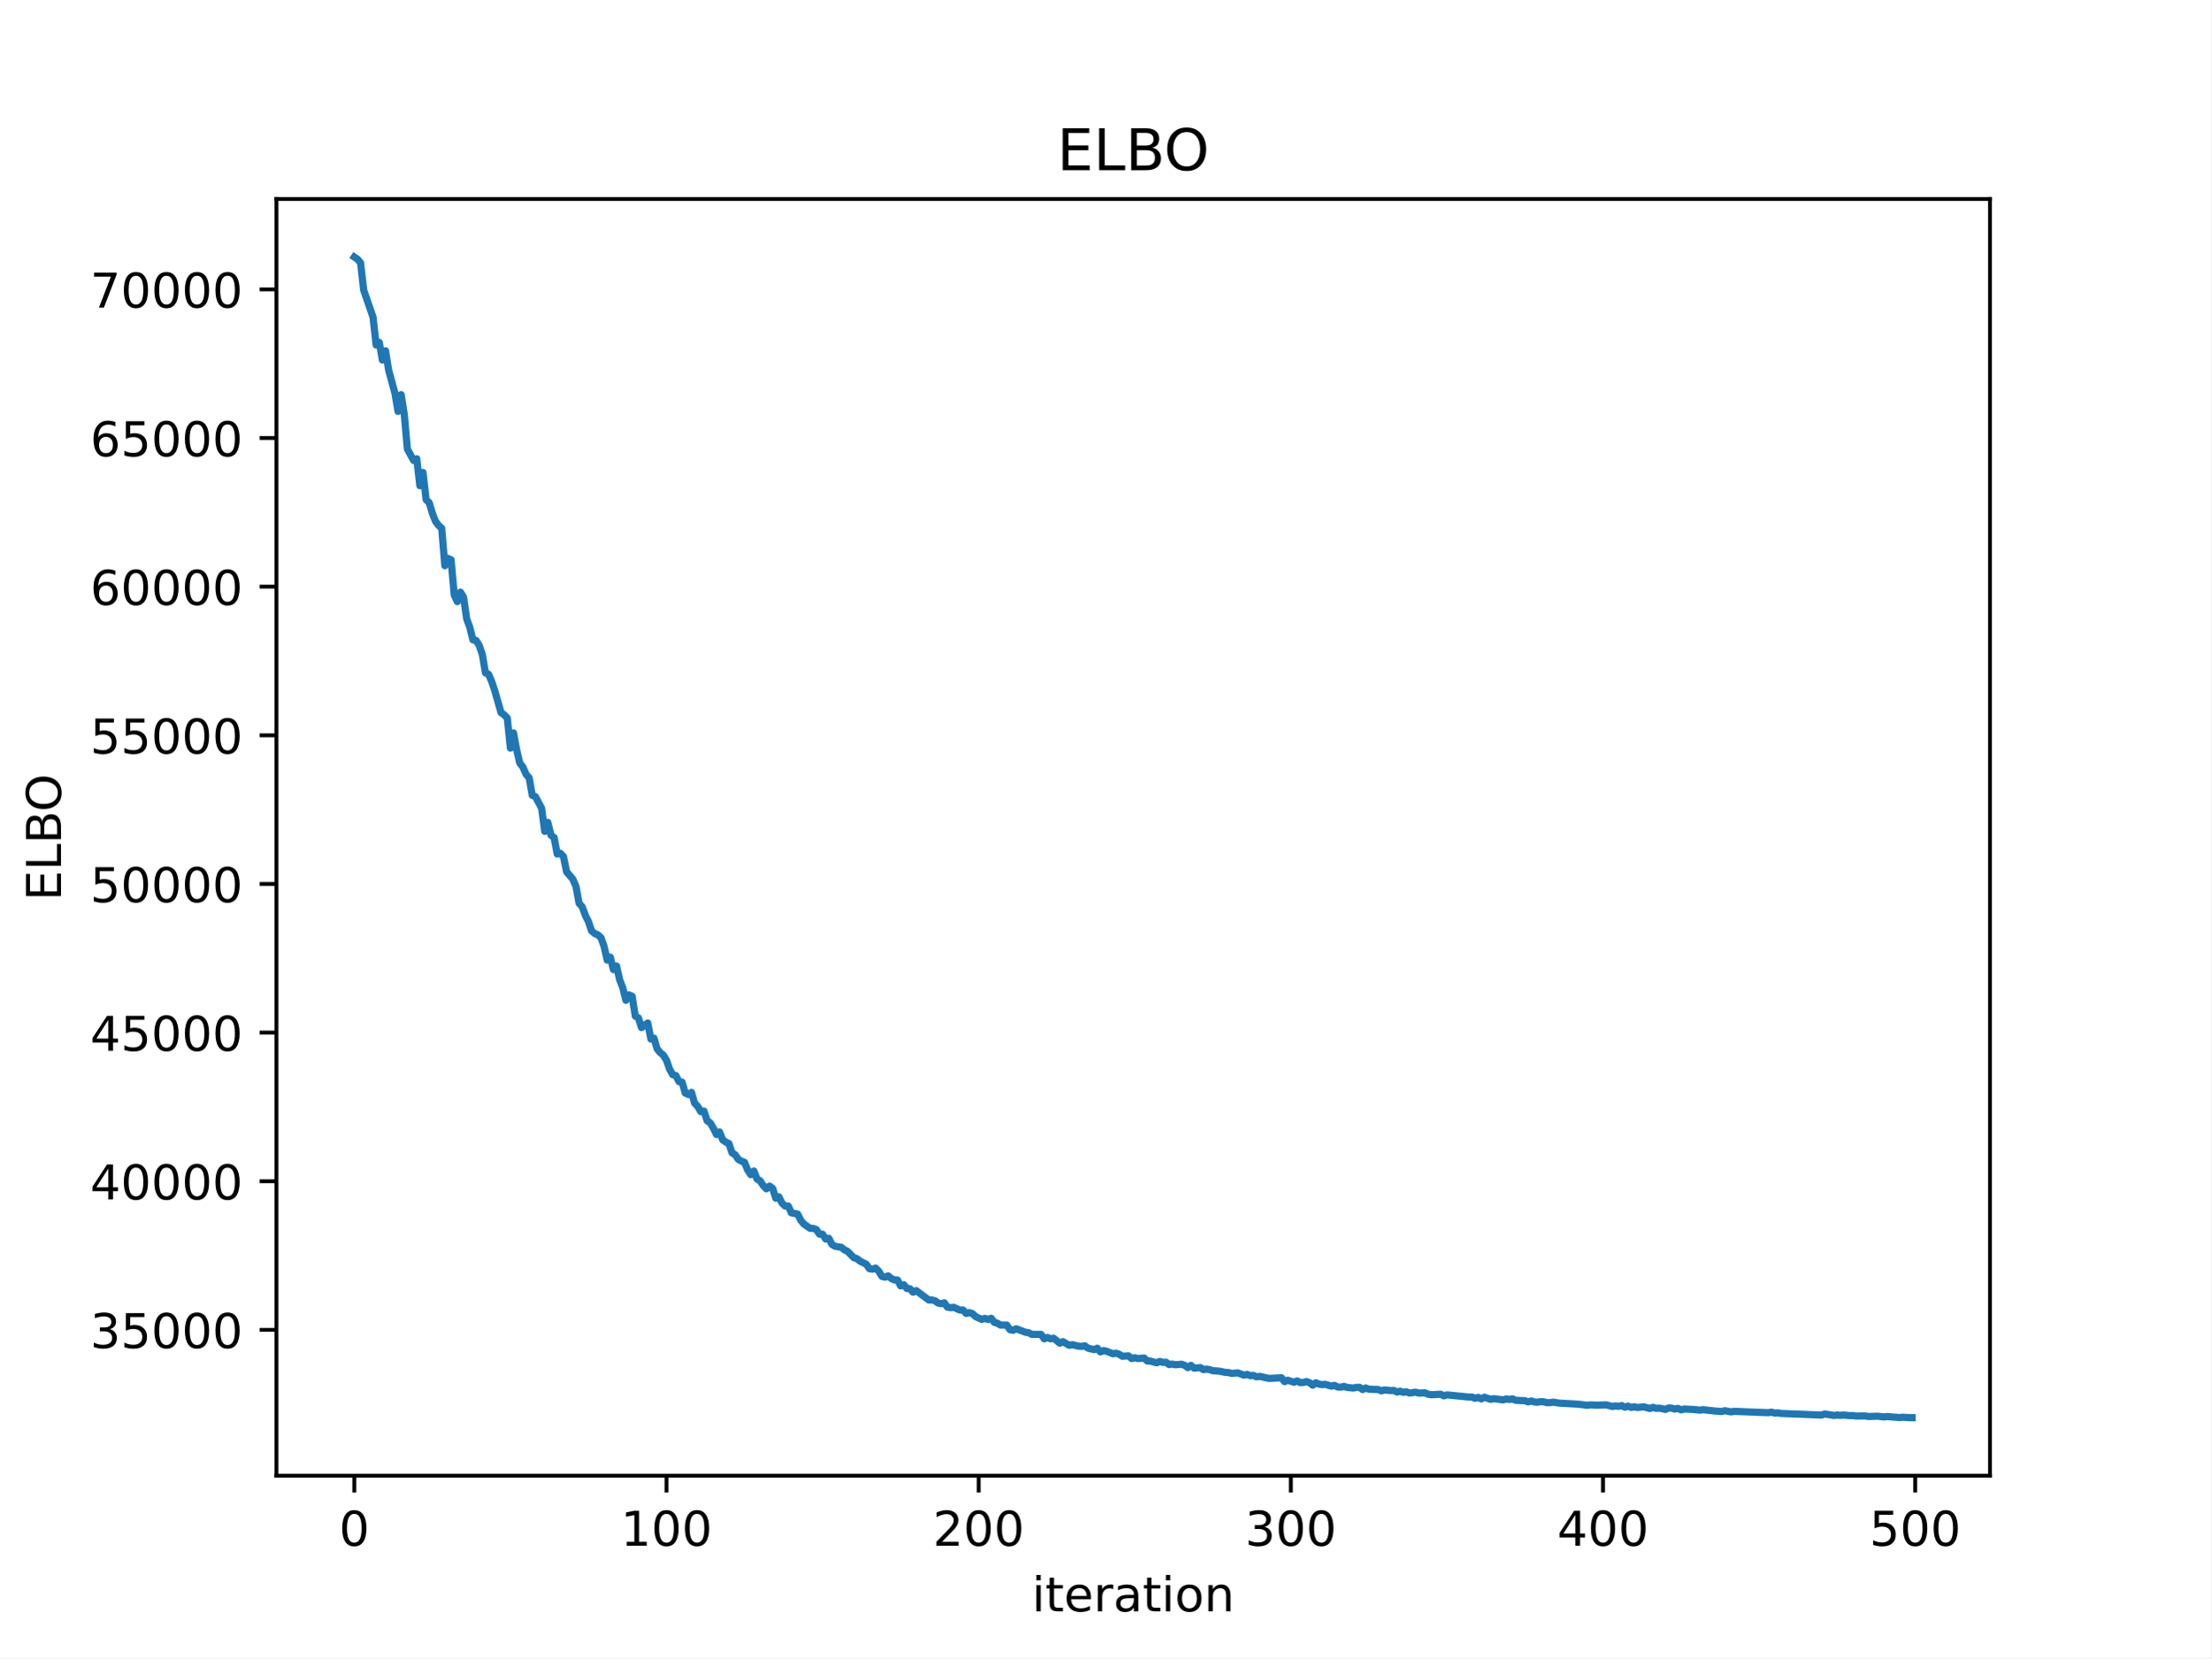
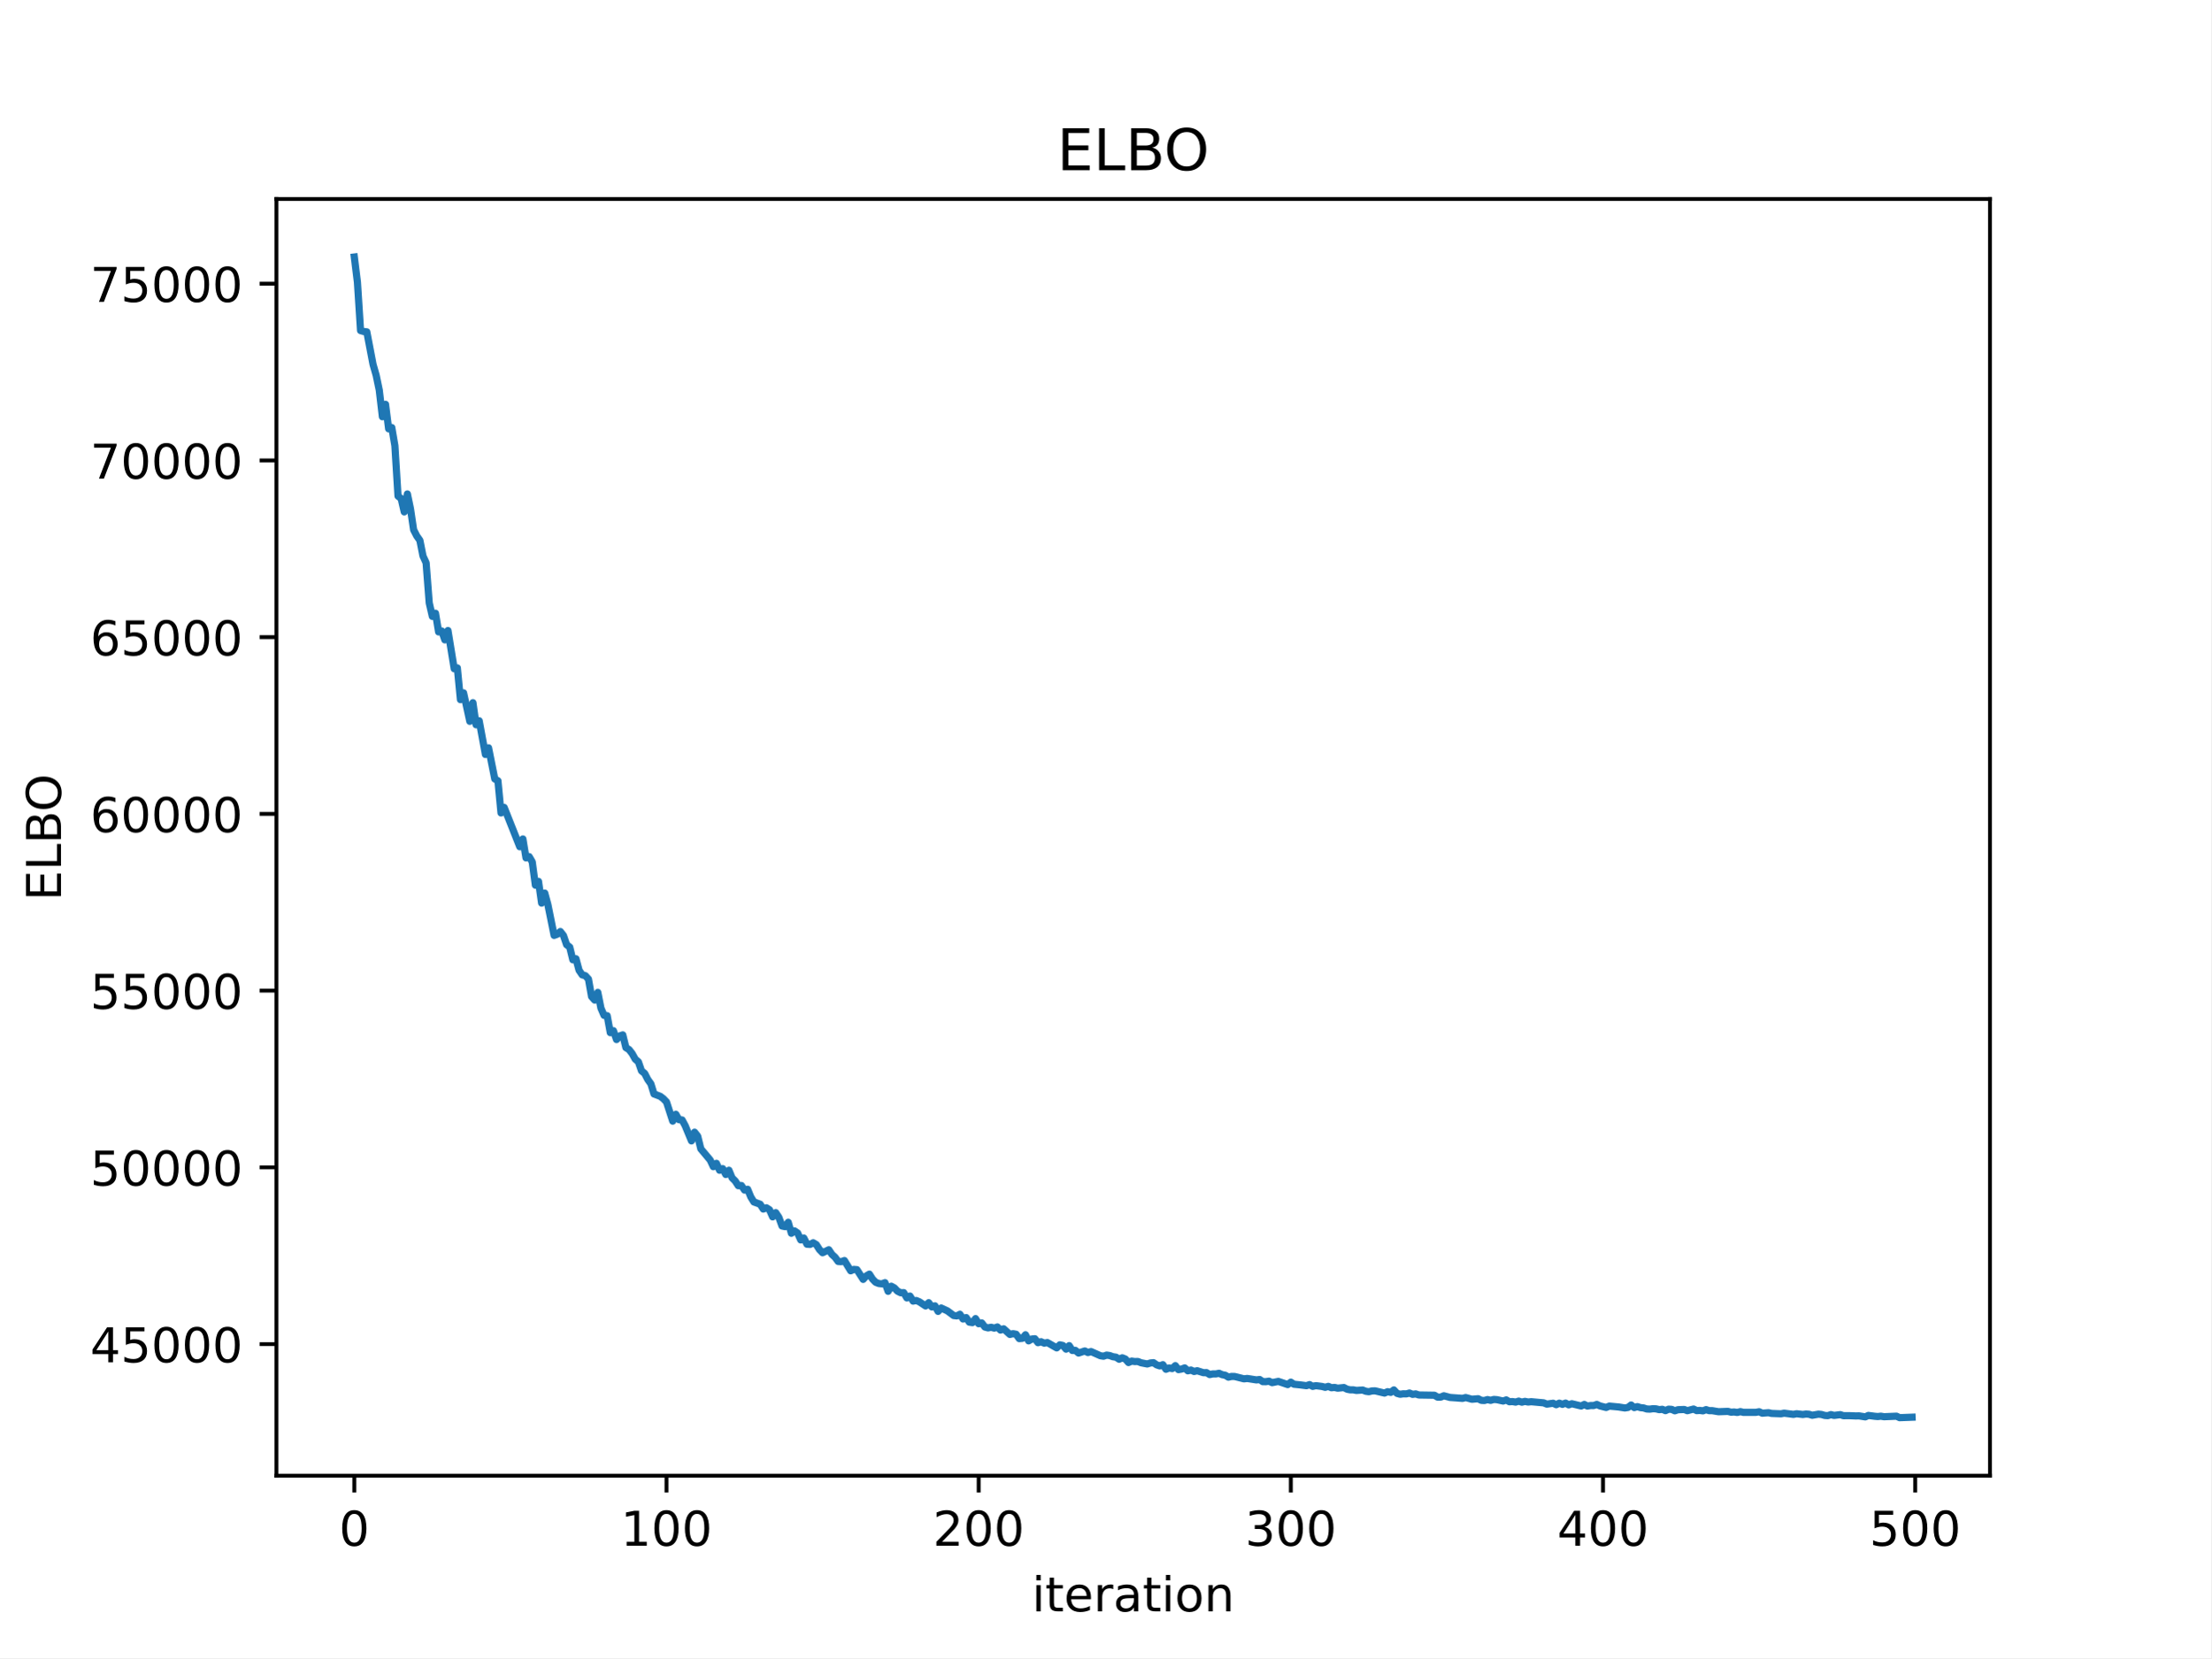
<svg xmlns="http://www.w3.org/2000/svg" xmlns:xlink="http://www.w3.org/1999/xlink" width="460.8pt" height="345.6pt" viewBox="0 0 460.8 345.6" version="1.1">
  <defs>
    <style type="text/css">*{stroke-linejoin: round; stroke-linecap: butt}</style>
  </defs>
  <g id="figure_1">
    <g id="patch_1">
      <path d="M 0 345.6  L 460.8 345.6  L 460.8 0  L 0 0  z " style="fill: #ffffff" />
    </g>
    <g id="axes_1">
      <g id="patch_2">
        <path d="M 57.6 307.584  L 414.72 307.584  L 414.72 41.472  L 57.6 41.472  z " style="fill: #ffffff" />
      </g>
      <g id="matplotlib.axis_1">
        <g id="xtick_1">
          <g id="line2d_1">
            <defs>
-               <path id="mb59bead656" d="M 0 0  L 0 3.5  " style="stroke: #000000; stroke-width: 0.8" />
+               <path id="mdccca45971" d="M 0 0  L 0 3.5  " style="stroke: #000000; stroke-width: 0.8" />
            </defs>
            <g>
-               <use xlink:href="#mb59bead656" x="73.833" y="307.584" style="stroke: #000000; stroke-width: 0.8" />
+               <use xlink:href="#mdccca45971" x="73.833" y="307.584" style="stroke: #000000; stroke-width: 0.8" />
            </g>
          </g>
          <g id="text_1">
            <g transform="translate(70.65148 322.1824) scale(0.1 -0.1)">
              <defs>
                <path id="DejaVuSans-30" d="M 2034 4250  Q 1547 4250 1301 3770  Q 1056 3291 1056 2328  Q 1056 1369 1301 889  Q 1547 409 2034 409  Q 2525 409 2770 889  Q 3016 1369 3016 2328  Q 3016 3291 2770 3770  Q 2525 4250 2034 4250  z M 2034 4750  Q 2819 4750 3233 4129  Q 3647 3509 3647 2328  Q 3647 1150 3233 529  Q 2819 -91 2034 -91  Q 1250 -91 836 529  Q 422 1150 422 2328  Q 422 3509 836 4129  Q 1250 4750 2034 4750  z " transform="scale(0.015625)" />
              </defs>
              <use xlink:href="#DejaVuSans-30" />
            </g>
          </g>
        </g>
        <g id="xtick_2">
          <g id="line2d_2">
            <g>
-               <use xlink:href="#mb59bead656" x="138.894" y="307.584" style="stroke: #000000; stroke-width: 0.8" />
+               <use xlink:href="#mdccca45971" x="138.894" y="307.584" style="stroke: #000000; stroke-width: 0.8" />
            </g>
          </g>
          <g id="text_2">
            <g transform="translate(129.35 322.1824) scale(0.1 -0.1)">
              <defs>
                <path id="DejaVuSans-31" d="M 794 531  L 1825 531  L 1825 4091  L 703 3866  L 703 4441  L 1819 4666  L 2450 4666  L 2450 531  L 3481 531  L 3481 0  L 794 0  L 794 531  z " transform="scale(0.015625)" />
              </defs>
              <use xlink:href="#DejaVuSans-31" />
              <use xlink:href="#DejaVuSans-30" transform="translate(63.62305 0)" />
              <use xlink:href="#DejaVuSans-30" transform="translate(127.2461 0)" />
            </g>
          </g>
        </g>
        <g id="xtick_3">
          <g id="line2d_3">
            <g>
-               <use xlink:href="#mb59bead656" x="203.955" y="307.584" style="stroke: #000000; stroke-width: 0.8" />
+               <use xlink:href="#mdccca45971" x="203.955" y="307.584" style="stroke: #000000; stroke-width: 0.8" />
            </g>
          </g>
          <g id="text_3">
            <g transform="translate(194.411 322.1824) scale(0.1 -0.1)">
              <defs>
                <path id="DejaVuSans-32" d="M 1228 531  L 3431 531  L 3431 0  L 469 0  L 469 531  Q 828 903 1448 1529  Q 2069 2156 2228 2338  Q 2531 2678 2651 2914  Q 2772 3150 2772 3378  Q 2772 3750 2511 3984  Q 2250 4219 1831 4219  Q 1534 4219 1204 4116  Q 875 4013 500 3803  L 500 4441  Q 881 4594 1212 4672  Q 1544 4750 1819 4750  Q 2544 4750 2975 4387  Q 3406 4025 3406 3419  Q 3406 3131 3298 2873  Q 3191 2616 2906 2266  Q 2828 2175 2409 1742  Q 1991 1309 1228 531  z " transform="scale(0.015625)" />
              </defs>
              <use xlink:href="#DejaVuSans-32" />
              <use xlink:href="#DejaVuSans-30" transform="translate(63.62305 0)" />
              <use xlink:href="#DejaVuSans-30" transform="translate(127.2461 0)" />
            </g>
          </g>
        </g>
        <g id="xtick_4">
          <g id="line2d_4">
            <g>
-               <use xlink:href="#mb59bead656" x="269.016" y="307.584" style="stroke: #000000; stroke-width: 0.8" />
+               <use xlink:href="#mdccca45971" x="269.016" y="307.584" style="stroke: #000000; stroke-width: 0.8" />
            </g>
          </g>
          <g id="text_4">
            <g transform="translate(259.4721 322.1824) scale(0.1 -0.1)">
              <defs>
                <path id="DejaVuSans-33" d="M 2597 2516  Q 3050 2419 3304 2112  Q 3559 1806 3559 1356  Q 3559 666 3084 287  Q 2609 -91 1734 -91  Q 1441 -91 1130 -33  Q 819 25 488 141  L 488 750  Q 750 597 1062 519  Q 1375 441 1716 441  Q 2309 441 2620 675  Q 2931 909 2931 1356  Q 2931 1769 2642 2001  Q 2353 2234 1838 2234  L 1294 2234  L 1294 2753  L 1863 2753  Q 2328 2753 2575 2939  Q 2822 3125 2822 3475  Q 2822 3834 2567 4026  Q 2313 4219 1838 4219  Q 1578 4219 1281 4162  Q 984 4106 628 3988  L 628 4550  Q 988 4650 1302 4700  Q 1616 4750 1894 4750  Q 2613 4750 3031 4423  Q 3450 4097 3450 3541  Q 3450 3153 3228 2886  Q 3006 2619 2597 2516  z " transform="scale(0.015625)" />
              </defs>
              <use xlink:href="#DejaVuSans-33" />
              <use xlink:href="#DejaVuSans-30" transform="translate(63.62305 0)" />
              <use xlink:href="#DejaVuSans-30" transform="translate(127.2461 0)" />
            </g>
          </g>
        </g>
        <g id="xtick_5">
          <g id="line2d_5">
            <g>
-               <use xlink:href="#mb59bead656" x="334.077" y="307.584" style="stroke: #000000; stroke-width: 0.8" />
+               <use xlink:href="#mdccca45971" x="334.077" y="307.584" style="stroke: #000000; stroke-width: 0.8" />
            </g>
          </g>
          <g id="text_5">
            <g transform="translate(324.5331 322.1824) scale(0.1 -0.1)">
              <defs>
                <path id="DejaVuSans-34" d="M 2419 4116  L 825 1625  L 2419 1625  L 2419 4116  z M 2253 4666  L 3047 4666  L 3047 1625  L 3713 1625  L 3713 1100  L 3047 1100  L 3047 0  L 2419 0  L 2419 1100  L 313 1100  L 313 1709  L 2253 4666  z " transform="scale(0.015625)" />
              </defs>
              <use xlink:href="#DejaVuSans-34" />
              <use xlink:href="#DejaVuSans-30" transform="translate(63.62305 0)" />
              <use xlink:href="#DejaVuSans-30" transform="translate(127.2461 0)" />
            </g>
          </g>
        </g>
        <g id="xtick_6">
          <g id="line2d_6">
            <g>
-               <use xlink:href="#mb59bead656" x="399.138" y="307.584" style="stroke: #000000; stroke-width: 0.8" />
+               <use xlink:href="#mdccca45971" x="399.138" y="307.584" style="stroke: #000000; stroke-width: 0.8" />
            </g>
          </g>
          <g id="text_6">
            <g transform="translate(389.5941 322.1824) scale(0.1 -0.1)">
              <defs>
                <path id="DejaVuSans-35" d="M 691 4666  L 3169 4666  L 3169 4134  L 1269 4134  L 1269 2991  Q 1406 3038 1543 3061  Q 1681 3084 1819 3084  Q 2600 3084 3056 2656  Q 3513 2228 3513 1497  Q 3513 744 3044 326  Q 2575 -91 1722 -91  Q 1428 -91 1123 -41  Q 819 9 494 109  L 494 744  Q 775 591 1075 516  Q 1375 441 1709 441  Q 2250 441 2565 725  Q 2881 1009 2881 1497  Q 2881 1984 2565 2268  Q 2250 2553 1709 2553  Q 1456 2553 1204 2497  Q 953 2441 691 2322  L 691 4666  z " transform="scale(0.015625)" />
              </defs>
              <use xlink:href="#DejaVuSans-35" />
              <use xlink:href="#DejaVuSans-30" transform="translate(63.62305 0)" />
              <use xlink:href="#DejaVuSans-30" transform="translate(127.2461 0)" />
            </g>
          </g>
        </g>
        <g id="text_7">
          <g transform="translate(215.0373 335.8606) scale(0.1 -0.1)">
            <defs>
              <path id="DejaVuSans-69" d="M 603 3500  L 1178 3500  L 1178 0  L 603 0  L 603 3500  z M 603 4863  L 1178 4863  L 1178 4134  L 603 4134  L 603 4863  z " transform="scale(0.015625)" />
              <path id="DejaVuSans-74" d="M 1172 4494  L 1172 3500  L 2356 3500  L 2356 3053  L 1172 3053  L 1172 1153  Q 1172 725 1289 603  Q 1406 481 1766 481  L 2356 481  L 2356 0  L 1766 0  Q 1100 0 847 248  Q 594 497 594 1153  L 594 3053  L 172 3053  L 172 3500  L 594 3500  L 594 4494  L 1172 4494  z " transform="scale(0.015625)" />
              <path id="DejaVuSans-65" d="M 3597 1894  L 3597 1613  L 953 1613  Q 991 1019 1311 708  Q 1631 397 2203 397  Q 2534 397 2845 478  Q 3156 559 3463 722  L 3463 178  Q 3153 47 2828 -22  Q 2503 -91 2169 -91  Q 1331 -91 842 396  Q 353 884 353 1716  Q 353 2575 817 3079  Q 1281 3584 2069 3584  Q 2775 3584 3186 3129  Q 3597 2675 3597 1894  z M 3022 2063  Q 3016 2534 2758 2815  Q 2500 3097 2075 3097  Q 1594 3097 1305 2825  Q 1016 2553 972 2059  L 3022 2063  z " transform="scale(0.015625)" />
              <path id="DejaVuSans-72" d="M 2631 2963  Q 2534 3019 2420 3045  Q 2306 3072 2169 3072  Q 1681 3072 1420 2755  Q 1159 2438 1159 1844  L 1159 0  L 581 0  L 581 3500  L 1159 3500  L 1159 2956  Q 1341 3275 1631 3429  Q 1922 3584 2338 3584  Q 2397 3584 2469 3576  Q 2541 3569 2628 3553  L 2631 2963  z " transform="scale(0.015625)" />
              <path id="DejaVuSans-61" d="M 2194 1759  Q 1497 1759 1228 1600  Q 959 1441 959 1056  Q 959 750 1161 570  Q 1363 391 1709 391  Q 2188 391 2477 730  Q 2766 1069 2766 1631  L 2766 1759  L 2194 1759  z M 3341 1997  L 3341 0  L 2766 0  L 2766 531  Q 2569 213 2275 61  Q 1981 -91 1556 -91  Q 1019 -91 701 211  Q 384 513 384 1019  Q 384 1609 779 1909  Q 1175 2209 1959 2209  L 2766 2209  L 2766 2266  Q 2766 2663 2505 2880  Q 2244 3097 1772 3097  Q 1472 3097 1187 3025  Q 903 2953 641 2809  L 641 3341  Q 956 3463 1253 3523  Q 1550 3584 1831 3584  Q 2591 3584 2966 3190  Q 3341 2797 3341 1997  z " transform="scale(0.015625)" />
              <path id="DejaVuSans-6f" d="M 1959 3097  Q 1497 3097 1228 2736  Q 959 2375 959 1747  Q 959 1119 1226 758  Q 1494 397 1959 397  Q 2419 397 2687 759  Q 2956 1122 2956 1747  Q 2956 2369 2687 2733  Q 2419 3097 1959 3097  z M 1959 3584  Q 2709 3584 3137 3096  Q 3566 2609 3566 1747  Q 3566 888 3137 398  Q 2709 -91 1959 -91  Q 1206 -91 779 398  Q 353 888 353 1747  Q 353 2609 779 3096  Q 1206 3584 1959 3584  z " transform="scale(0.015625)" />
              <path id="DejaVuSans-6e" d="M 3513 2113  L 3513 0  L 2938 0  L 2938 2094  Q 2938 2591 2744 2837  Q 2550 3084 2163 3084  Q 1697 3084 1428 2787  Q 1159 2491 1159 1978  L 1159 0  L 581 0  L 581 3500  L 1159 3500  L 1159 2956  Q 1366 3272 1645 3428  Q 1925 3584 2291 3584  Q 2894 3584 3203 3211  Q 3513 2838 3513 2113  z " transform="scale(0.015625)" />
            </defs>
            <use xlink:href="#DejaVuSans-69" />
            <use xlink:href="#DejaVuSans-74" transform="translate(27.7832 0)" />
            <use xlink:href="#DejaVuSans-65" transform="translate(66.99219 0)" />
            <use xlink:href="#DejaVuSans-72" transform="translate(128.5156 0)" />
            <use xlink:href="#DejaVuSans-61" transform="translate(169.6289 0)" />
            <use xlink:href="#DejaVuSans-74" transform="translate(230.9082 0)" />
            <use xlink:href="#DejaVuSans-69" transform="translate(270.1172 0)" />
            <use xlink:href="#DejaVuSans-6f" transform="translate(297.9004 0)" />
            <use xlink:href="#DejaVuSans-6e" transform="translate(359.082 0)" />
          </g>
        </g>
      </g>
      <g id="matplotlib.axis_2">
        <g id="ytick_1">
          <g id="line2d_7">
            <defs>
-               <path id="m8ae2309b9c" d="M 0 0  L -3.5 0  " style="stroke: #000000; stroke-width: 0.8" />
+               <path id="m8ed5c4c1a5" d="M 0 0  L -3.5 0  " style="stroke: #000000; stroke-width: 0.8" />
            </defs>
            <g>
-               <use xlink:href="#m8ae2309b9c" x="57.6" y="277.187" style="stroke: #000000; stroke-width: 0.8" />
+               <use xlink:href="#m8ed5c4c1a5" x="57.6" y="280.157" style="stroke: #000000; stroke-width: 0.8" />
            </g>
          </g>
          <g id="text_8">
-             <g transform="translate(18.7875 280.9866) scale(0.1 -0.1)">
-               <use xlink:href="#DejaVuSans-33" />
+             <g transform="translate(18.7875 283.9565) scale(0.1 -0.1)">
+               <use xlink:href="#DejaVuSans-34" />
              <use xlink:href="#DejaVuSans-35" transform="translate(63.62305 0)" />
              <use xlink:href="#DejaVuSans-30" transform="translate(127.2461 0)" />
              <use xlink:href="#DejaVuSans-30" transform="translate(190.8691 0)" />
              <use xlink:href="#DejaVuSans-30" transform="translate(254.4922 0)" />
            </g>
          </g>
        </g>
        <g id="ytick_2">
          <g id="line2d_8">
            <g>
-               <use xlink:href="#m8ae2309b9c" x="57.6" y="246.205" style="stroke: #000000; stroke-width: 0.8" />
+               <use xlink:href="#m8ed5c4c1a5" x="57.6" y="243.317" style="stroke: #000000; stroke-width: 0.8" />
            </g>
          </g>
          <g id="text_9">
-             <g transform="translate(18.7875 250.0043) scale(0.1 -0.1)">
-               <use xlink:href="#DejaVuSans-34" />
+             <g transform="translate(18.7875 247.1165) scale(0.1 -0.1)">
+               <use xlink:href="#DejaVuSans-35" />
              <use xlink:href="#DejaVuSans-30" transform="translate(63.62305 0)" />
              <use xlink:href="#DejaVuSans-30" transform="translate(127.2461 0)" />
              <use xlink:href="#DejaVuSans-30" transform="translate(190.8691 0)" />
              <use xlink:href="#DejaVuSans-30" transform="translate(254.4922 0)" />
            </g>
          </g>
        </g>
        <g id="ytick_3">
          <g id="line2d_9">
            <g>
-               <use xlink:href="#m8ae2309b9c" x="57.6" y="215.223" style="stroke: #000000; stroke-width: 0.8" />
+               <use xlink:href="#m8ed5c4c1a5" x="57.6" y="206.477" style="stroke: #000000; stroke-width: 0.8" />
            </g>
          </g>
          <g id="text_10">
-             <g transform="translate(18.7875 219.0221) scale(0.1 -0.1)">
-               <use xlink:href="#DejaVuSans-34" />
+             <g transform="translate(18.7875 210.2766) scale(0.1 -0.1)">
+               <use xlink:href="#DejaVuSans-35" />
              <use xlink:href="#DejaVuSans-35" transform="translate(63.62305 0)" />
              <use xlink:href="#DejaVuSans-30" transform="translate(127.2461 0)" />
              <use xlink:href="#DejaVuSans-30" transform="translate(190.8691 0)" />
              <use xlink:href="#DejaVuSans-30" transform="translate(254.4922 0)" />
            </g>
          </g>
        </g>
        <g id="ytick_4">
          <g id="line2d_10">
            <g>
-               <use xlink:href="#m8ae2309b9c" x="57.6" y="184.241" style="stroke: #000000; stroke-width: 0.8" />
+               <use xlink:href="#m8ed5c4c1a5" x="57.6" y="169.637" style="stroke: #000000; stroke-width: 0.8" />
            </g>
          </g>
          <g id="text_11">
-             <g transform="translate(18.7875 188.0399) scale(0.1 -0.1)">
-               <use xlink:href="#DejaVuSans-35" />
+             <g transform="translate(18.7875 173.4366) scale(0.1 -0.1)">
+               <defs>
+                 <path id="DejaVuSans-36" d="M 2113 2584  Q 1688 2584 1439 2293  Q 1191 2003 1191 1497  Q 1191 994 1439 701  Q 1688 409 2113 409  Q 2538 409 2786 701  Q 3034 994 3034 1497  Q 3034 2003 2786 2293  Q 2538 2584 2113 2584  z M 3366 4563  L 3366 3988  Q 3128 4100 2886 4159  Q 2644 4219 2406 4219  Q 1781 4219 1451 3797  Q 1122 3375 1075 2522  Q 1259 2794 1537 2939  Q 1816 3084 2150 3084  Q 2853 3084 3261 2657  Q 3669 2231 3669 1497  Q 3669 778 3244 343  Q 2819 -91 2113 -91  Q 1303 -91 875 529  Q 447 1150 447 2328  Q 447 3434 972 4092  Q 1497 4750 2381 4750  Q 2619 4750 2861 4703  Q 3103 4656 3366 4563  z " transform="scale(0.015625)" />
+               </defs>
+               <use xlink:href="#DejaVuSans-36" />
              <use xlink:href="#DejaVuSans-30" transform="translate(63.62305 0)" />
              <use xlink:href="#DejaVuSans-30" transform="translate(127.2461 0)" />
              <use xlink:href="#DejaVuSans-30" transform="translate(190.8691 0)" />
              <use xlink:href="#DejaVuSans-30" transform="translate(254.4922 0)" />
            </g>
          </g>
        </g>
        <g id="ytick_5">
          <g id="line2d_11">
            <g>
-               <use xlink:href="#m8ae2309b9c" x="57.6" y="153.258" style="stroke: #000000; stroke-width: 0.8" />
+               <use xlink:href="#m8ed5c4c1a5" x="57.6" y="132.797" style="stroke: #000000; stroke-width: 0.8" />
            </g>
          </g>
          <g id="text_12">
-             <g transform="translate(18.7875 157.0577) scale(0.1 -0.1)">
-               <use xlink:href="#DejaVuSans-35" />
+             <g transform="translate(18.7875 136.5967) scale(0.1 -0.1)">
+               <use xlink:href="#DejaVuSans-36" />
              <use xlink:href="#DejaVuSans-35" transform="translate(63.62305 0)" />
              <use xlink:href="#DejaVuSans-30" transform="translate(127.2461 0)" />
              <use xlink:href="#DejaVuSans-30" transform="translate(190.8691 0)" />
              <use xlink:href="#DejaVuSans-30" transform="translate(254.4922 0)" />
            </g>
          </g>
        </g>
        <g id="ytick_6">
          <g id="line2d_12">
            <g>
-               <use xlink:href="#m8ae2309b9c" x="57.6" y="122.276" style="stroke: #000000; stroke-width: 0.8" />
+               <use xlink:href="#m8ed5c4c1a5" x="57.6" y="95.958" style="stroke: #000000; stroke-width: 0.8" />
            </g>
          </g>
          <g id="text_13">
-             <g transform="translate(18.7875 126.0755) scale(0.1 -0.1)">
-               <defs>
-                 <path id="DejaVuSans-36" d="M 2113 2584  Q 1688 2584 1439 2293  Q 1191 2003 1191 1497  Q 1191 994 1439 701  Q 1688 409 2113 409  Q 2538 409 2786 701  Q 3034 994 3034 1497  Q 3034 2003 2786 2293  Q 2538 2584 2113 2584  z M 3366 4563  L 3366 3988  Q 3128 4100 2886 4159  Q 2644 4219 2406 4219  Q 1781 4219 1451 3797  Q 1122 3375 1075 2522  Q 1259 2794 1537 2939  Q 1816 3084 2150 3084  Q 2853 3084 3261 2657  Q 3669 2231 3669 1497  Q 3669 778 3244 343  Q 2819 -91 2113 -91  Q 1303 -91 875 529  Q 447 1150 447 2328  Q 447 3434 972 4092  Q 1497 4750 2381 4750  Q 2619 4750 2861 4703  Q 3103 4656 3366 4563  z " transform="scale(0.015625)" />
-               </defs>
-               <use xlink:href="#DejaVuSans-36" />
+             <g transform="translate(18.7875 99.75675) scale(0.1 -0.1)">
+               <defs>
+                 <path id="DejaVuSans-37" d="M 525 4666  L 3525 4666  L 3525 4397  L 1831 0  L 1172 0  L 2766 4134  L 525 4134  L 525 4666  z " transform="scale(0.015625)" />
+               </defs>
+               <use xlink:href="#DejaVuSans-37" />
              <use xlink:href="#DejaVuSans-30" transform="translate(63.62305 0)" />
              <use xlink:href="#DejaVuSans-30" transform="translate(127.2461 0)" />
              <use xlink:href="#DejaVuSans-30" transform="translate(190.8691 0)" />
              <use xlink:href="#DejaVuSans-30" transform="translate(254.4922 0)" />
            </g>
          </g>
        </g>
        <g id="ytick_7">
          <g id="line2d_13">
            <g>
-               <use xlink:href="#m8ae2309b9c" x="57.6" y="91.294" style="stroke: #000000; stroke-width: 0.8" />
+               <use xlink:href="#m8ed5c4c1a5" x="57.6" y="59.118" style="stroke: #000000; stroke-width: 0.8" />
            </g>
          </g>
          <g id="text_14">
-             <g transform="translate(18.7875 95.09325) scale(0.1 -0.1)">
-               <use xlink:href="#DejaVuSans-36" />
+             <g transform="translate(18.7875 62.91681) scale(0.1 -0.1)">
+               <use xlink:href="#DejaVuSans-37" />
              <use xlink:href="#DejaVuSans-35" transform="translate(63.62305 0)" />
              <use xlink:href="#DejaVuSans-30" transform="translate(127.2461 0)" />
              <use xlink:href="#DejaVuSans-30" transform="translate(190.8691 0)" />
              <use xlink:href="#DejaVuSans-30" transform="translate(254.4922 0)" />
            </g>
          </g>
        </g>
-         <g id="ytick_8">
-           <g id="line2d_14">
-             <g>
-               <use xlink:href="#m8ae2309b9c" x="57.6" y="60.312" style="stroke: #000000; stroke-width: 0.8" />
-             </g>
-           </g>
-           <g id="text_15">
-             <g transform="translate(18.7875 64.11103) scale(0.1 -0.1)">
-               <defs>
-                 <path id="DejaVuSans-37" d="M 525 4666  L 3525 4666  L 3525 4397  L 1831 0  L 1172 0  L 2766 4134  L 525 4134  L 525 4666  z " transform="scale(0.015625)" />
-               </defs>
-               <use xlink:href="#DejaVuSans-37" />
-               <use xlink:href="#DejaVuSans-30" transform="translate(63.62305 0)" />
-               <use xlink:href="#DejaVuSans-30" transform="translate(127.2461 0)" />
-               <use xlink:href="#DejaVuSans-30" transform="translate(190.8691 0)" />
-               <use xlink:href="#DejaVuSans-30" transform="translate(254.4922 0)" />
-             </g>
-           </g>
-         </g>
-         <g id="text_16">
+         <g id="text_15">
          <g transform="translate(12.70781 187.7522) rotate(-90) scale(0.1 -0.1)">
            <defs>
              <path id="DejaVuSans-45" d="M 628 4666  L 3578 4666  L 3578 4134  L 1259 4134  L 1259 2753  L 3481 2753  L 3481 2222  L 1259 2222  L 1259 531  L 3634 531  L 3634 0  L 628 0  L 628 4666  z " transform="scale(0.015625)" />
              <path id="DejaVuSans-4c" d="M 628 4666  L 1259 4666  L 1259 531  L 3531 531  L 3531 0  L 628 0  L 628 4666  z " transform="scale(0.015625)" />
              <path id="DejaVuSans-42" d="M 1259 2228  L 1259 519  L 2272 519  Q 2781 519 3026 730  Q 3272 941 3272 1375  Q 3272 1813 3026 2020  Q 2781 2228 2272 2228  L 1259 2228  z M 1259 4147  L 1259 2741  L 2194 2741  Q 2656 2741 2882 2914  Q 3109 3088 3109 3444  Q 3109 3797 2882 3972  Q 2656 4147 2194 4147  L 1259 4147  z M 628 4666  L 2241 4666  Q 2963 4666 3353 4366  Q 3744 4066 3744 3513  Q 3744 3084 3544 2831  Q 3344 2578 2956 2516  Q 3422 2416 3680 2098  Q 3938 1781 3938 1306  Q 3938 681 3513 340  Q 3088 0 2303 0  L 628 0  L 628 4666  z " transform="scale(0.015625)" />
              <path id="DejaVuSans-4f" d="M 2522 4238  Q 1834 4238 1429 3725  Q 1025 3213 1025 2328  Q 1025 1447 1429 934  Q 1834 422 2522 422  Q 3209 422 3611 934  Q 4013 1447 4013 2328  Q 4013 3213 3611 3725  Q 3209 4238 2522 4238  z M 2522 4750  Q 3503 4750 4090 4092  Q 4678 3434 4678 2328  Q 4678 1225 4090 567  Q 3503 -91 2522 -91  Q 1538 -91 948 565  Q 359 1222 359 2328  Q 359 3434 948 4092  Q 1538 4750 2522 4750  z " transform="scale(0.015625)" />
            </defs>
            <use xlink:href="#DejaVuSans-45" />
            <use xlink:href="#DejaVuSans-4c" transform="translate(63.18359 0)" />
            <use xlink:href="#DejaVuSans-42" transform="translate(118.8965 0)" />
            <use xlink:href="#DejaVuSans-4f" transform="translate(185.75 0)" />
          </g>
        </g>
      </g>
-       <g id="line2d_15">
-         <path d="M 73.833 53.568  L 74.483 54.013  L 75.134 54.76  L 75.785 60.455  L 77.736 66.113  L 78.387 71.91  L 79.038 71.367  L 79.688 75.036  L 80.339 73.106  L 80.989 77.148  L 82.291 81.911  L 82.941 85.746  L 83.592 82.256  L 84.242 86.33  L 84.893 93.608  L 86.194 95.973  L 86.845 95.605  L 87.496 101.232  L 88.146 98.469  L 88.797 104.137  L 89.447 104.785  L 90.098 106.973  L 90.749 108.649  L 91.399 109.524  L 92.05 110.095  L 92.7 117.914  L 93.351 116.379  L 94.002 116.682  L 94.652 124.008  L 95.303 125.405  L 95.953 123.41  L 96.604 124.474  L 97.255 129  L 97.905 130.766  L 98.556 133.369  L 99.207 133.477  L 99.857 134.514  L 100.508 136.397  L 101.158 140.235  L 101.809 140.527  L 102.46 142.055  L 103.11 143.961  L 104.411 148.529  L 105.062 148.984  L 105.713 149.66  L 106.363 155.922  L 107.014 152.762  L 107.664 156.257  L 108.315 159.041  L 108.966 159.868  L 109.616 161.368  L 110.267 162.114  L 110.918 165.779  L 111.568 166.024  L 112.869 168.453  L 113.52 173.287  L 114.171 171.411  L 114.821 174.09  L 115.472 174.565  L 116.122 178.002  L 116.773 177.857  L 117.424 178.535  L 118.074 181.703  L 119.375 183.245  L 120.026 184.75  L 120.677 188.264  L 121.327 189.008  L 121.978 190.785  L 122.629 192.077  L 123.279 194.017  L 123.93 194.578  L 124.58 194.839  L 125.231 195.426  L 125.882 197.239  L 126.532 200.109  L 127.183 199.494  L 127.833 202.09  L 128.484 201.34  L 129.135 204.216  L 129.785 205.891  L 130.436 208.493  L 131.086 207.361  L 131.737 207.646  L 132.388 211.784  L 133.038 212.147  L 133.689 214.185  L 134.99 213.22  L 135.641 216.565  L 136.291 216.396  L 136.942 218.617  L 137.593 219.405  L 138.243 219.922  L 138.894 220.999  L 139.544 222.855  L 140.195 224.01  L 140.846 224.17  L 141.496 225.447  L 142.147 225.549  L 142.797 227.827  L 143.448 228.131  L 144.099 227.681  L 144.749 229.926  L 145.4 230.601  L 146.05 231.697  L 146.701 231.577  L 147.352 233.591  L 148.002 234.043  L 148.653 235.11  L 149.304 236.459  L 149.954 235.933  L 150.605 237.587  L 151.255 238.042  L 151.906 238.359  L 152.557 240.302  L 153.207 240.686  L 153.858 241.641  L 154.508 242.021  L 155.159 242.267  L 155.81 243.866  L 156.46 244.842  L 157.111 244.079  L 157.761 245.745  L 158.412 246.121  L 159.063 247.113  L 159.713 247.792  L 160.364 247.215  L 161.015 247.692  L 161.665 249.749  L 162.316 249.449  L 162.966 250.759  L 163.617 251.385  L 164.268 251.363  L 164.918 252.805  L 166.219 253.044  L 166.87 254.333  L 167.521 255.113  L 168.822 256.029  L 169.472 256.049  L 170.123 256.274  L 170.774 257.241  L 171.424 257.242  L 172.075 258.258  L 172.725 258.099  L 173.376 259.375  L 174.027 259.77  L 175.328 259.98  L 175.979 260.511  L 176.629 260.822  L 177.93 262.137  L 178.581 262.337  L 179.232 262.863  L 180.533 263.507  L 181.183 264.436  L 181.834 264.535  L 182.485 264.311  L 183.135 264.95  L 183.786 266.036  L 184.436 266.209  L 185.087 265.931  L 185.738 266.472  L 186.388 266.781  L 187.039 266.792  L 187.69 268.017  L 188.34 267.76  L 188.991 268.561  L 189.641 268.616  L 190.292 269.336  L 190.943 269.004  L 193.545 270.957  L 194.196 270.958  L 194.846 271.104  L 195.497 271.599  L 196.147 271.726  L 196.798 271.55  L 197.449 272.468  L 198.099 272.561  L 198.75 272.486  L 200.051 273.065  L 200.702 273.049  L 201.352 273.762  L 202.003 273.588  L 202.654 273.795  L 203.304 274.413  L 204.605 275.013  L 205.256 274.787  L 205.907 275.026  L 206.557 274.763  L 207.208 275.619  L 207.858 275.8  L 208.509 276.192  L 209.81 276.183  L 210.461 277.139  L 211.112 277.283  L 211.762 276.951  L 213.714 277.685  L 214.365 277.768  L 215.015 278.126  L 216.967 278.134  L 217.618 279.059  L 218.268 278.765  L 218.919 279.059  L 219.569 278.921  L 220.871 279.967  L 221.521 279.647  L 222.822 280.404  L 223.473 280.269  L 224.774 280.598  L 225.425 280.632  L 226.076 280.516  L 226.726 280.997  L 228.027 281.303  L 228.678 281.013  L 229.329 281.781  L 229.979 281.504  L 230.63 281.65  L 231.931 282.171  L 232.582 282.046  L 233.232 282.256  L 233.883 282.688  L 235.184 282.608  L 235.835 283.169  L 236.485 282.994  L 237.136 283.172  L 238.437 283.05  L 239.088 283.676  L 239.738 283.693  L 241.04 284.057  L 241.69 283.767  L 242.341 283.973  L 242.991 283.926  L 243.642 284.419  L 244.293 284.311  L 244.943 284.456  L 246.244 284.346  L 246.895 284.58  L 247.546 285.064  L 248.196 284.585  L 248.847 285.168  L 250.148 285.056  L 250.799 285.474  L 251.449 285.367  L 252.1 285.477  L 252.751 285.705  L 254.052 285.785  L 255.353 286.052  L 256.004 286.079  L 256.654 286.269  L 257.955 286.148  L 259.257 286.636  L 259.907 286.468  L 260.558 286.74  L 261.208 286.677  L 261.859 286.982  L 262.51 286.878  L 264.462 287.307  L 267.064 287.176  L 267.715 287.986  L 268.365 287.678  L 269.666 288.11  L 270.317 287.827  L 270.968 288.183  L 271.618 288.149  L 272.269 287.968  L 272.919 288.192  L 273.57 288.716  L 274.221 288.212  L 274.871 288.504  L 275.522 288.598  L 276.173 288.53  L 277.474 288.919  L 278.124 288.756  L 278.775 289.097  L 279.426 289.138  L 280.076 288.963  L 280.727 289.181  L 282.028 289.321  L 282.679 289.168  L 283.329 289.165  L 283.98 289.634  L 284.63 289.294  L 285.281 289.562  L 287.233 289.621  L 287.884 289.909  L 288.534 289.708  L 289.835 289.848  L 290.486 289.807  L 291.137 290.152  L 291.787 289.972  L 292.438 290.207  L 293.088 290.103  L 293.739 290.356  L 295.04 290.174  L 295.691 290.375  L 296.992 290.313  L 297.643 290.604  L 298.293 290.709  L 300.245 290.603  L 300.896 290.95  L 301.546 290.735  L 306.101 291.194  L 306.751 291.178  L 307.402 291.458  L 308.052 291.257  L 308.703 291.577  L 309.354 291.23  L 310.655 291.671  L 311.305 291.523  L 313.257 291.782  L 313.908 291.584  L 314.559 291.694  L 315.209 291.566  L 315.86 291.872  L 317.812 291.949  L 318.462 292.2  L 319.113 292.008  L 319.763 292.217  L 320.414 292.269  L 321.065 292.14  L 321.715 292.186  L 322.366 292.35  L 323.016 292.359  L 323.667 292.251  L 324.968 292.463  L 328.872 292.676  L 330.824 292.913  L 331.474 292.816  L 332.776 292.887  L 334.727 292.813  L 336.029 293.166  L 336.679 293.038  L 337.33 293.132  L 337.981 292.962  L 338.631 293.313  L 339.282 293.086  L 339.932 293.359  L 340.583 293.217  L 341.234 293.374  L 342.535 293.22  L 343.836 293.58  L 344.487 293.332  L 345.137 293.561  L 345.788 293.498  L 347.089 293.771  L 347.74 293.467  L 348.39 293.501  L 349.041 293.701  L 349.691 293.547  L 350.342 293.862  L 350.993 293.683  L 352.945 293.776  L 354.246 293.923  L 354.896 293.827  L 357.499 294.112  L 358.8 294.209  L 359.451 294.038  L 360.752 294.289  L 361.402 294.17  L 364.656 294.302  L 368.559 294.453  L 369.21 294.334  L 369.86 294.546  L 370.511 294.472  L 371.162 294.61  L 379.62 294.944  L 380.27 294.717  L 382.222 295.029  L 382.873 294.927  L 383.523 295.004  L 384.174 294.933  L 385.475 295.064  L 386.126 295.044  L 386.776 295.149  L 388.728 295.128  L 389.379 295.246  L 391.331 295.181  L 392.632 295.336  L 393.282 295.254  L 395.885 295.465  L 396.535 295.388  L 397.837 295.479  L 398.487 295.488  L 398.487 295.488  " clip-path="url(#p9302bbf553)" style="fill: none; stroke: #1f77b4; stroke-width: 1.5; stroke-linecap: square" />
+       <g id="line2d_14">
+         <path d="M 73.833 53.568  L 74.483 58.805  L 75.134 68.895  L 75.785 69.089  L 76.435 69.161  L 77.736 75.944  L 78.387 78.223  L 79.038 81.327  L 79.688 86.859  L 80.339 84.266  L 80.989 89.369  L 81.64 89.107  L 82.291 92.895  L 82.941 103.39  L 83.592 103.911  L 84.242 106.692  L 84.893 102.957  L 85.544 106.074  L 86.194 110.438  L 86.845 111.699  L 87.496 112.617  L 88.146 115.892  L 88.797 117.306  L 89.447 125.673  L 90.098 128.469  L 90.749 127.814  L 91.399 131.707  L 92.05 131.507  L 92.7 133.368  L 93.351 131.423  L 94.652 139.382  L 95.303 139.203  L 95.953 145.826  L 96.604 144.41  L 97.905 150.348  L 98.556 146.462  L 99.207 151.06  L 99.857 150.226  L 101.158 157.259  L 101.809 155.866  L 103.11 162.355  L 103.761 162.73  L 104.411 169.438  L 105.062 168.289  L 108.315 176.49  L 108.966 174.869  L 109.616 178.807  L 110.267 178.541  L 110.918 179.654  L 111.568 184.497  L 112.219 183.704  L 112.869 188.231  L 113.52 186.146  L 114.171 188.522  L 115.472 194.966  L 116.122 194.735  L 116.773 194.157  L 117.424 194.991  L 118.074 196.902  L 118.725 197.401  L 119.375 200.049  L 120.026 199.833  L 120.677 202.239  L 121.327 203.192  L 121.978 203.361  L 122.629 204.068  L 123.279 207.716  L 123.93 208.448  L 124.58 206.848  L 125.231 210.125  L 125.882 211.634  L 126.532 211.702  L 127.183 215.239  L 127.833 214.825  L 128.484 216.68  L 129.135 215.921  L 129.785 215.705  L 130.436 218.36  L 131.086 218.758  L 131.737 219.599  L 132.388 220.772  L 133.038 221.325  L 133.689 223.203  L 134.339 223.723  L 134.99 224.991  L 135.641 225.902  L 136.291 228.02  L 137.593 228.506  L 138.243 229.004  L 138.894 229.679  L 140.195 233.681  L 140.846 232.256  L 141.496 233.377  L 142.147 233.435  L 142.797 234.644  L 144.099 237.795  L 144.749 235.984  L 145.4 236.817  L 146.05 239.459  L 148.002 241.789  L 148.653 243.176  L 149.304 242.476  L 149.954 243.92  L 150.605 243.579  L 151.255 244.806  L 151.906 243.918  L 152.557 245.502  L 153.207 246.144  L 153.858 247.138  L 154.508 247.098  L 155.159 248.055  L 155.81 247.883  L 156.46 249.481  L 157.111 250.53  L 158.412 250.998  L 159.063 252.006  L 159.713 251.74  L 160.364 252.15  L 161.015 253.634  L 161.665 252.757  L 162.316 253.732  L 162.966 255.53  L 163.617 255.673  L 164.268 254.766  L 164.918 257.053  L 165.569 256.554  L 166.219 256.996  L 166.87 258.441  L 167.521 258.05  L 168.171 259.337  L 168.822 259.38  L 169.472 259.033  L 170.123 259.422  L 170.774 260.448  L 171.424 261.116  L 172.725 260.494  L 173.376 261.463  L 174.027 262.052  L 174.677 262.935  L 175.328 262.976  L 175.979 262.741  L 177.28 264.876  L 177.93 264.586  L 178.581 264.636  L 179.882 266.661  L 180.533 265.948  L 181.183 265.575  L 181.834 266.599  L 182.485 267.27  L 183.135 267.528  L 183.786 267.602  L 184.436 267.348  L 185.087 269.155  L 185.738 268.085  L 186.388 268.44  L 187.039 269.123  L 187.69 269.449  L 188.34 269.423  L 188.991 270.533  L 189.641 270.139  L 190.292 271.195  L 190.943 271.063  L 191.593 271.339  L 192.894 272.206  L 193.545 271.526  L 194.196 272.406  L 194.846 272.175  L 195.497 273.338  L 196.147 272.63  L 197.449 273.234  L 198.75 274.205  L 199.401 274.278  L 200.051 273.937  L 200.702 274.926  L 201.352 274.627  L 202.003 275.586  L 202.654 275.682  L 203.304 274.841  L 203.955 275.911  L 204.605 275.747  L 205.256 276.602  L 205.907 276.779  L 206.557 276.646  L 207.208 276.83  L 207.858 276.58  L 208.509 277.238  L 209.16 276.963  L 210.461 278.142  L 211.112 277.981  L 211.762 278.101  L 212.413 279.016  L 213.063 278.955  L 213.714 278.209  L 214.365 279.48  L 215.015 279.101  L 215.666 279.035  L 216.316 279.862  L 216.967 279.664  L 217.618 279.959  L 218.268 279.832  L 220.22 280.944  L 220.871 280.305  L 221.521 280.451  L 222.172 281.209  L 222.822 280.475  L 223.473 281.487  L 224.124 281.469  L 224.774 282.021  L 226.076 281.586  L 226.726 281.92  L 227.377 281.711  L 229.329 282.581  L 229.979 282.679  L 230.63 282.443  L 231.28 282.544  L 231.931 282.787  L 232.582 282.881  L 233.232 283.315  L 233.883 283.008  L 234.533 283.271  L 235.184 283.998  L 235.835 283.7  L 236.485 283.793  L 237.136 283.772  L 237.787 284.041  L 239.088 284.297  L 239.738 284.093  L 240.389 284.024  L 241.04 284.475  L 241.69 284.7  L 242.341 284.445  L 242.991 285.403  L 243.642 285.134  L 244.293 285.26  L 244.943 284.646  L 245.594 285.477  L 246.244 285.362  L 246.895 285.116  L 247.546 285.721  L 248.196 285.562  L 248.847 285.861  L 249.498 285.704  L 250.799 286.116  L 251.449 286.103  L 252.1 286.509  L 252.751 286.369  L 253.401 286.374  L 254.052 286.237  L 254.702 286.531  L 255.353 286.647  L 256.004 287.048  L 256.654 286.891  L 257.305 286.906  L 259.257 287.397  L 259.907 287.313  L 261.859 287.621  L 262.51 287.531  L 263.16 287.981  L 263.811 287.99  L 264.462 287.879  L 265.112 288.194  L 266.413 287.928  L 268.365 288.596  L 269.016 288.092  L 269.666 288.52  L 270.968 288.653  L 272.269 288.825  L 272.919 288.598  L 273.57 288.965  L 274.221 288.815  L 275.522 288.983  L 276.173 289.163  L 276.823 288.962  L 277.474 289.251  L 278.124 289.183  L 278.775 289.345  L 280.076 289.211  L 280.727 289.556  L 281.377 289.69  L 282.028 289.687  L 282.679 289.819  L 283.98 289.728  L 284.63 289.987  L 285.281 290.081  L 285.932 289.912  L 286.582 289.899  L 288.534 290.363  L 289.185 290.073  L 289.835 290.222  L 290.486 289.704  L 291.137 290.419  L 291.787 290.613  L 292.438 290.515  L 293.088 290.533  L 293.739 290.351  L 294.39 290.63  L 295.04 290.535  L 295.691 290.762  L 298.944 290.814  L 299.595 291.211  L 300.245 291.212  L 300.896 290.924  L 302.197 291.278  L 303.498 291.371  L 304.799 291.474  L 305.45 291.292  L 306.751 291.654  L 308.052 291.539  L 308.703 291.879  L 309.354 291.913  L 310.004 291.717  L 310.655 291.885  L 311.305 291.688  L 311.956 291.736  L 313.257 292.023  L 313.908 291.787  L 314.559 292.17  L 315.209 292.13  L 315.86 292.247  L 316.51 292.037  L 317.161 292.261  L 317.812 292.089  L 318.462 292.233  L 319.113 292.161  L 321.715 292.4  L 322.366 292.672  L 323.667 292.477  L 324.318 292.791  L 324.968 292.46  L 325.619 292.716  L 326.27 292.447  L 326.92 292.824  L 327.571 292.583  L 329.523 293.062  L 330.173 292.733  L 330.824 293.075  L 331.474 292.96  L 332.125 292.966  L 332.776 292.729  L 333.426 293.039  L 334.727 293.367  L 335.378 293.079  L 337.33 293.261  L 338.631 293.469  L 339.282 293.36  L 339.932 292.852  L 340.583 293.388  L 341.234 293.189  L 341.884 293.399  L 342.535 293.463  L 343.185 293.678  L 343.836 293.708  L 344.487 293.617  L 345.137 293.653  L 345.788 293.817  L 346.438 293.741  L 347.089 294.023  L 347.74 293.719  L 348.39 293.76  L 349.041 294.056  L 349.691 293.833  L 350.993 293.779  L 351.643 294.033  L 352.945 293.687  L 353.595 294.017  L 354.246 293.975  L 354.896 294.069  L 355.547 293.814  L 356.198 294.027  L 356.848 294.031  L 358.149 294.251  L 360.101 294.18  L 360.752 294.351  L 361.402 294.305  L 362.053 294.406  L 362.704 294.233  L 363.354 294.389  L 365.957 294.378  L 366.607 294.254  L 367.258 294.558  L 368.559 294.454  L 369.21 294.607  L 371.162 294.684  L 371.812 294.555  L 373.764 294.807  L 374.415 294.669  L 375.716 294.829  L 376.367 294.734  L 377.017 294.782  L 377.668 294.99  L 378.969 294.759  L 379.62 294.827  L 380.27 295.023  L 380.921 295.072  L 381.571 294.851  L 382.222 295.023  L 383.523 294.859  L 384.174 295.078  L 385.475 295.074  L 386.776 295.131  L 387.427 295.113  L 388.728 295.322  L 389.379 295.022  L 390.68 295.195  L 391.331 295.252  L 391.981 295.178  L 392.632 295.29  L 395.234 295.178  L 395.885 295.488  L 398.487 295.388  L 398.487 295.388  " clip-path="url(#p5dd8381b23)" style="fill: none; stroke: #1f77b4; stroke-width: 1.5; stroke-linecap: square" />
      </g>
      <g id="patch_3">
        <path d="M 57.6 307.584  L 57.6 41.472  " style="fill: none; stroke: #000000; stroke-width: 0.8; stroke-linejoin: miter; stroke-linecap: square" />
      </g>
      <g id="patch_4">
        <path d="M 414.72 307.584  L 414.72 41.472  " style="fill: none; stroke: #000000; stroke-width: 0.8; stroke-linejoin: miter; stroke-linecap: square" />
      </g>
      <g id="patch_5">
        <path d="M 57.6 307.584  L 414.72 307.584  " style="fill: none; stroke: #000000; stroke-width: 0.8; stroke-linejoin: miter; stroke-linecap: square" />
      </g>
      <g id="patch_6">
        <path d="M 57.6 41.472  L 414.72 41.472  " style="fill: none; stroke: #000000; stroke-width: 0.8; stroke-linejoin: miter; stroke-linecap: square" />
      </g>
-       <g id="text_17">
+       <g id="text_16">
        <g transform="translate(220.2909 35.472) scale(0.12 -0.12)">
          <use xlink:href="#DejaVuSans-45" />
          <use xlink:href="#DejaVuSans-4c" transform="translate(63.18359 0)" />
          <use xlink:href="#DejaVuSans-42" transform="translate(118.8965 0)" />
          <use xlink:href="#DejaVuSans-4f" transform="translate(185.75 0)" />
        </g>
      </g>
    </g>
  </g>
  <defs>
-     <clipPath id="p9302bbf553">
+     <clipPath id="p5dd8381b23">
      <rect x="57.6" y="41.472" width="357.12" height="266.112" />
    </clipPath>
  </defs>
</svg>
